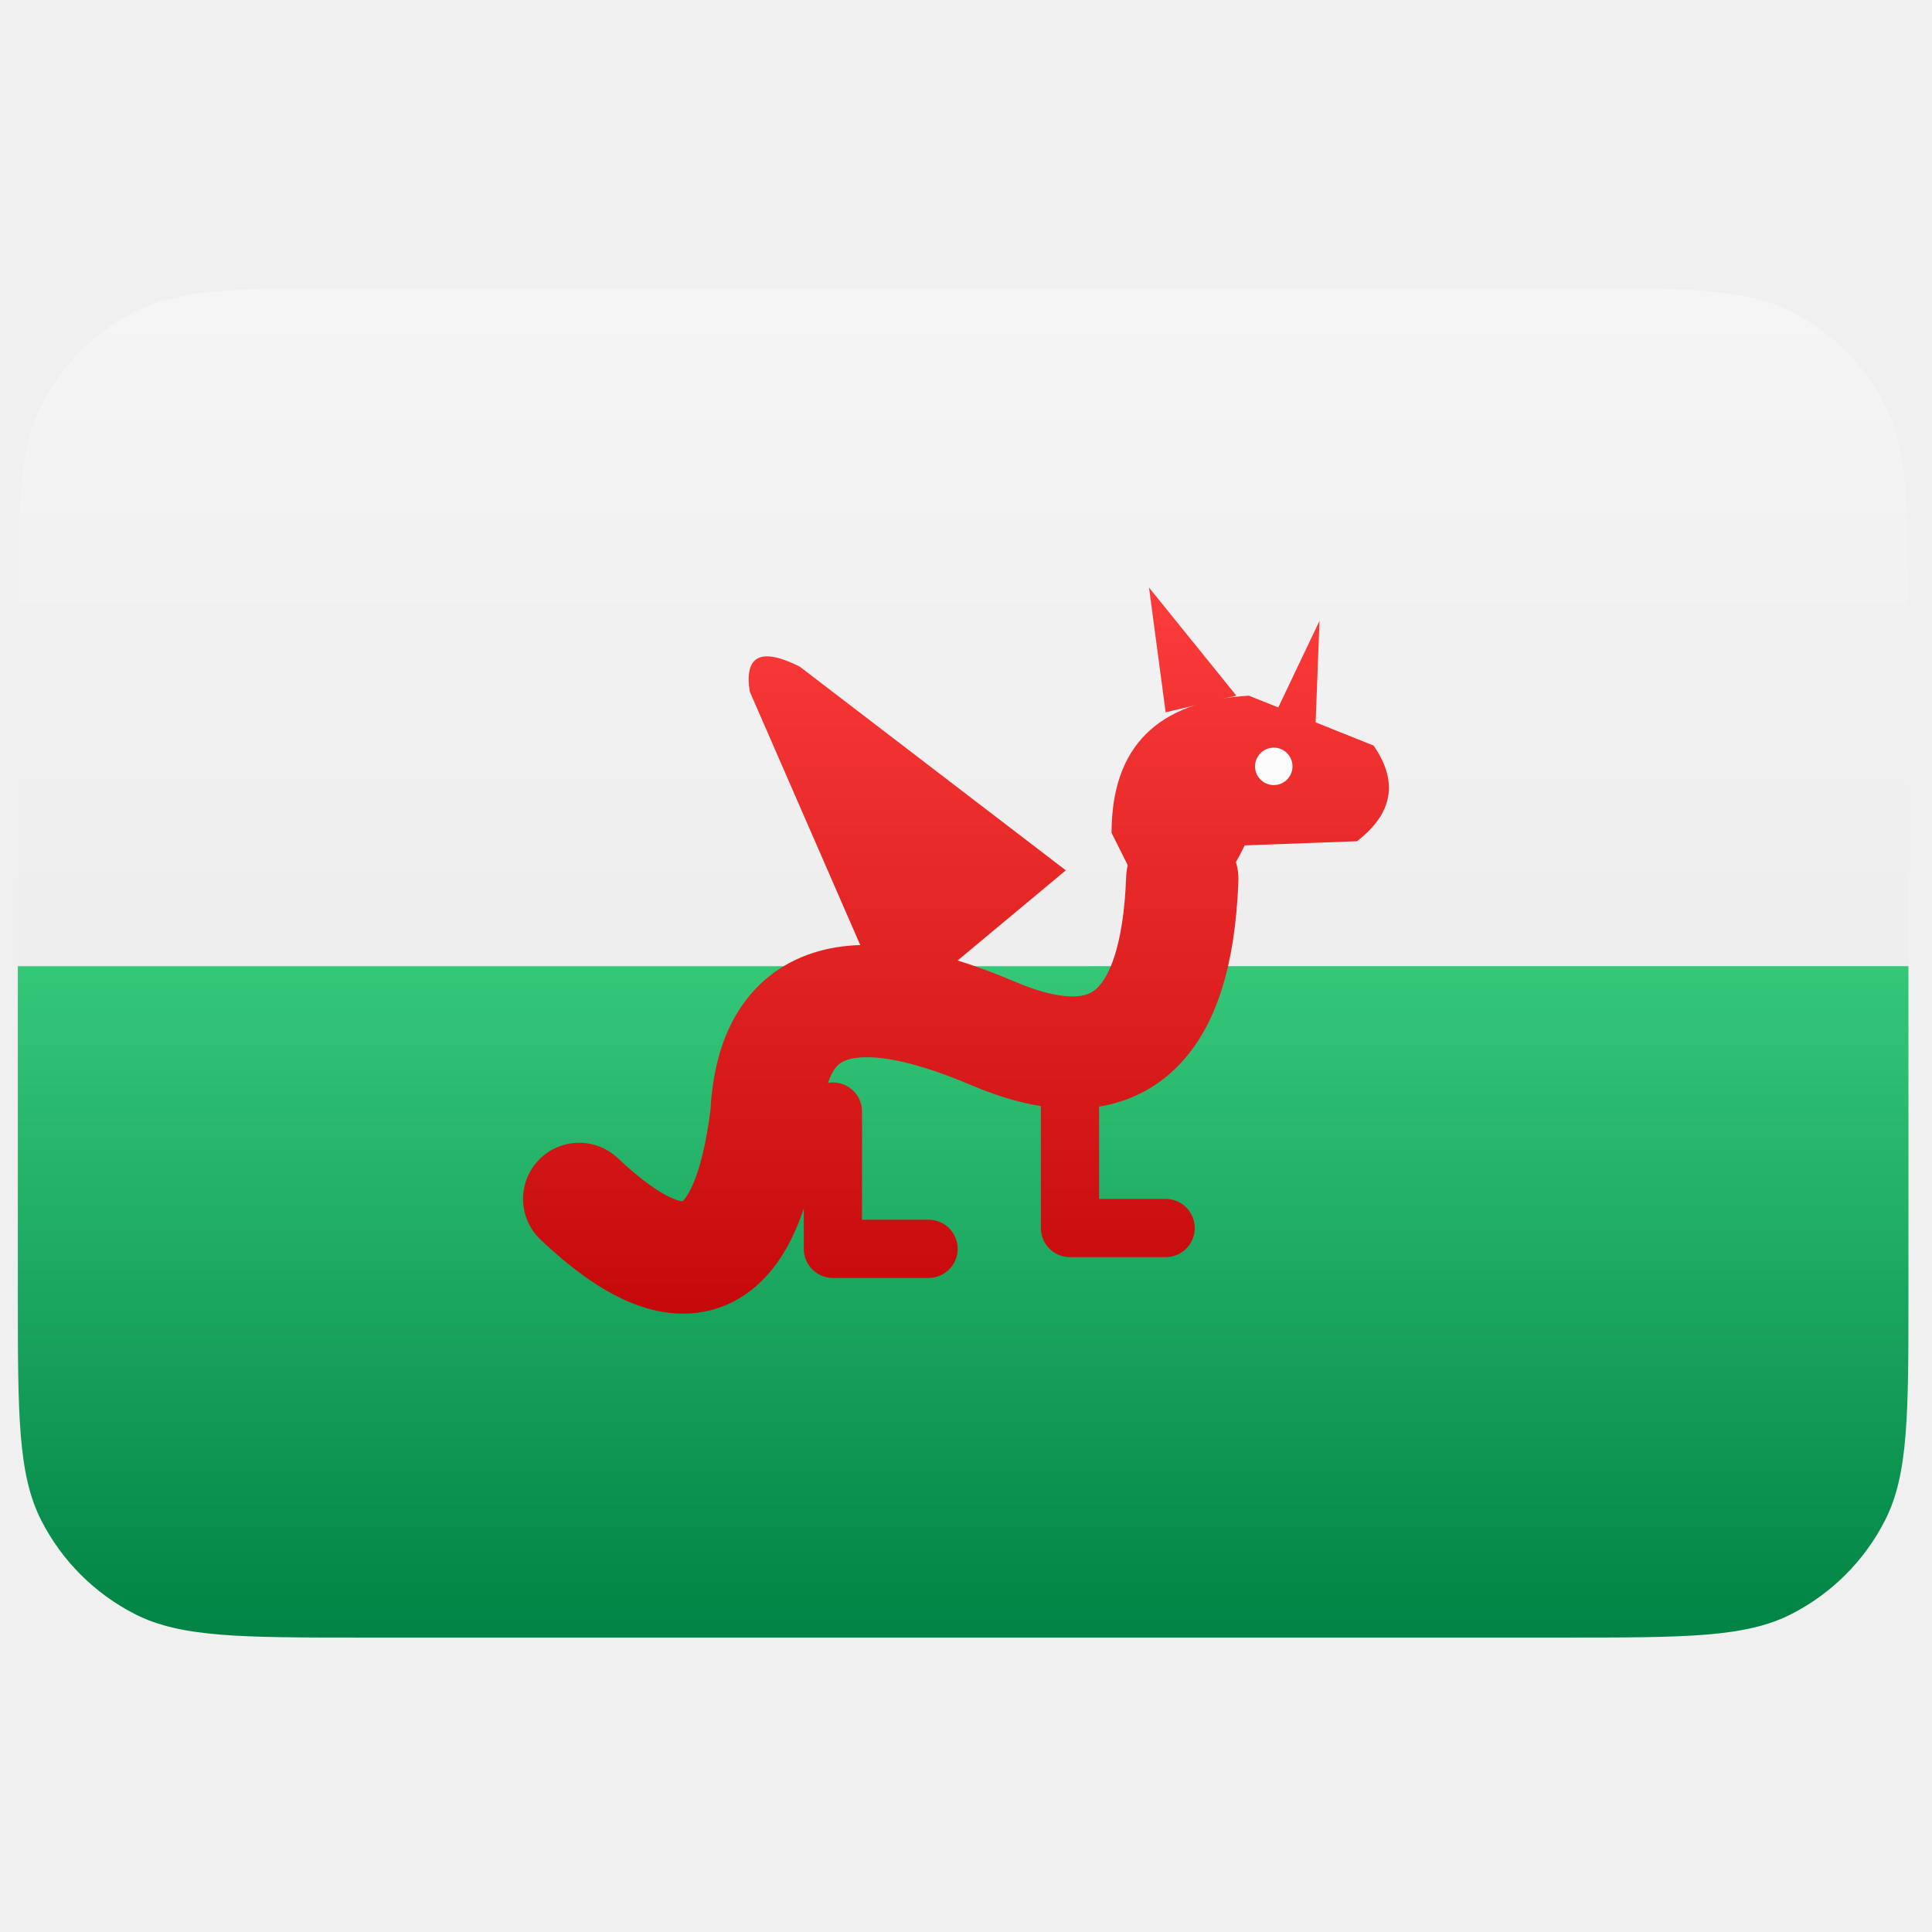
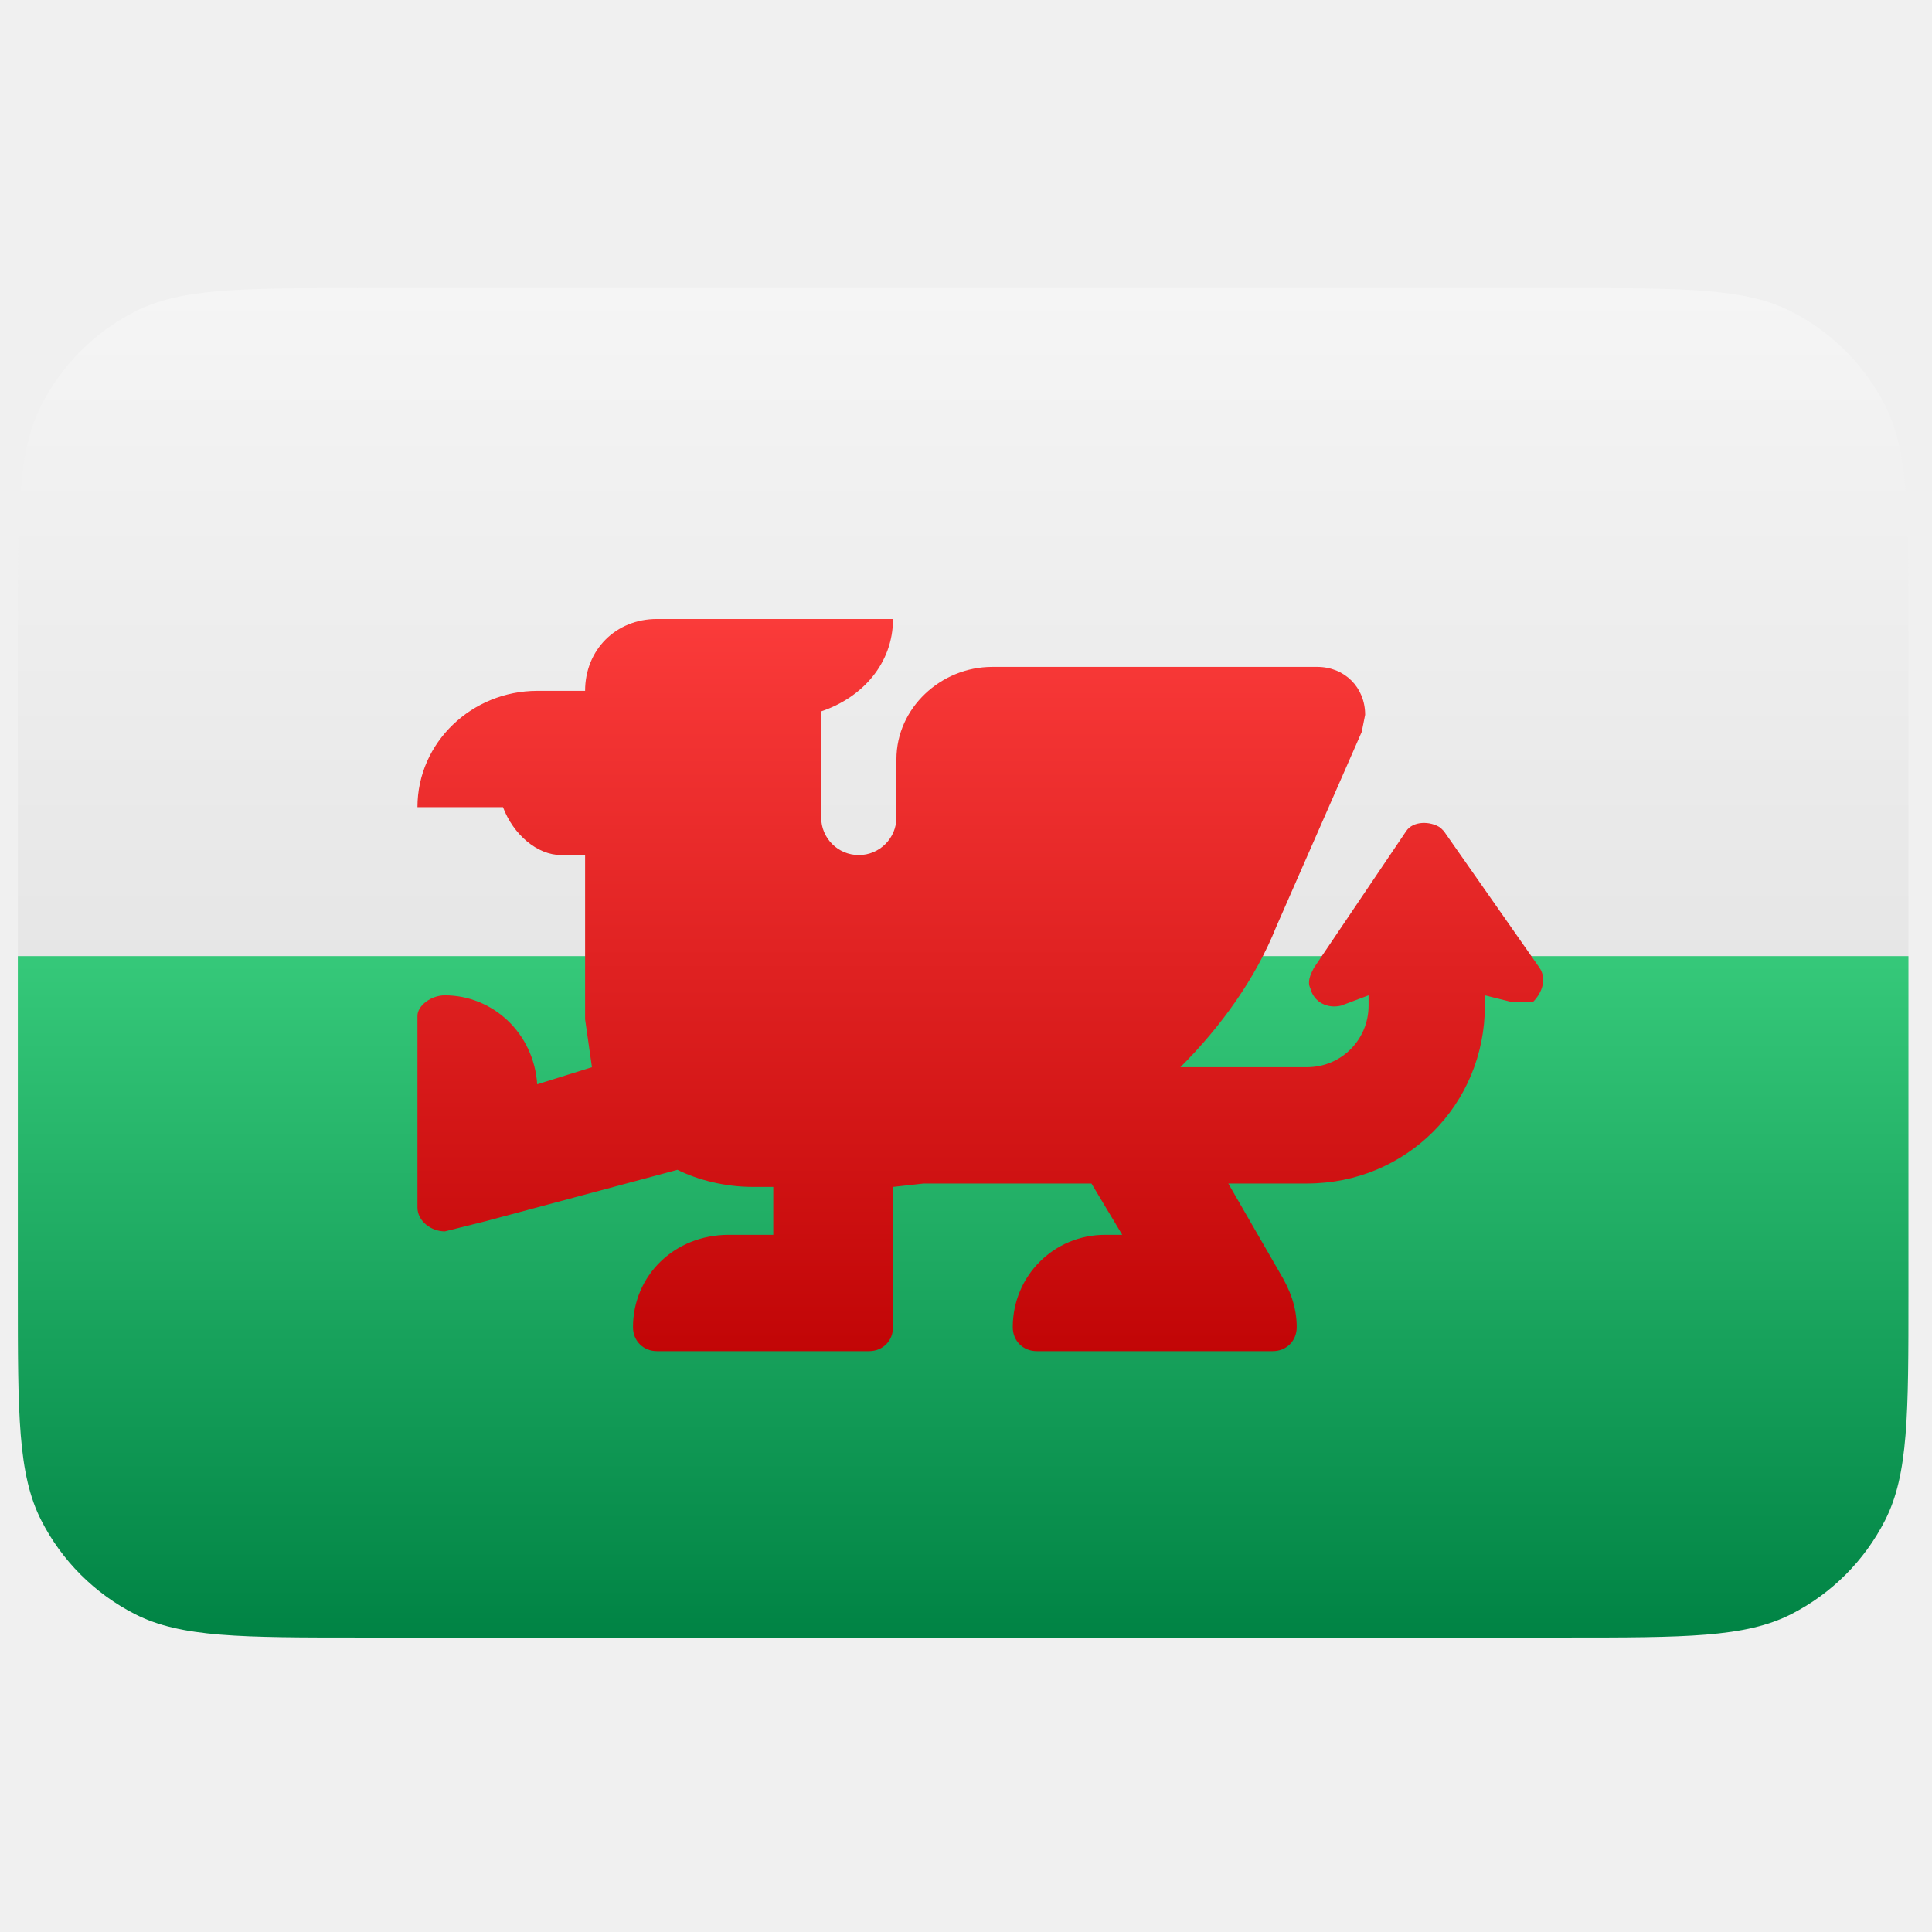
<svg xmlns="http://www.w3.org/2000/svg" viewBox="0 0 144 144" width="144" height="144">
  <defs>
    <mask id="gb-wls-board" maskUnits="userSpaceOnUse" maskContentUnits="userSpaceOnUse" x="0" y="0" width="144" height="144" mask-type="alpha">
      <path d="M 116.645 21.474 c 8.961 0 13.441 0 16.864 1.744 a 16 16 0 0 1 6.992 6.992 c 1.744 3.423 1.744 7.903 1.744 16.864 L 142.245 96.453 c 0 8.961 0 13.441 -1.744 16.864 a 16 16 0 0 1 -6.992 6.992 c -3.423 1.744 -7.903 1.744 -16.864 1.744 L 26.929 122.053 c -8.961 0 -13.441 0 -16.864 -1.744 a 16 16 0 0 1 -6.992 -6.992 c -1.744 -3.423 -1.744 -7.903 -1.744 -16.864 L 1.329 47.075 c 0 -8.961 0 -13.441 1.744 -16.864 a 16 16 0 0 1 6.992 -6.992 c 3.423 -1.744 7.903 -1.744 16.864 -1.744 Z" fill="#FFFFFF" />
    </mask>
-     <linearGradient id="gb-wls-white" x1="72" y1="21.474" x2="72" y2="122.053" gradientUnits="userSpaceOnUse">
+     <linearGradient id="gb-wls-white" x1="72" y1="21.474" x2="72" y2="71.764" gradientUnits="userSpaceOnUse">
      <stop stop-color="#F5F5F5" />
      <stop offset="1" stop-color="#E6E6E6" />
    </linearGradient>
    <linearGradient id="gb-wls-green" x1="72" y1="71.764" x2="72" y2="122.053" gradientUnits="userSpaceOnUse">
      <stop stop-color="#35C879" />
      <stop offset="1" stop-color="#008344" />
    </linearGradient>
-     <linearGradient id="gb-wls-red" x1="72" y1="36.31" x2="72" y2="104.787" gradientUnits="userSpaceOnUse">
+     <linearGradient id="gb-wls-red" x1="72" y1="42" x2="72" y2="102" gradientUnits="userSpaceOnUse">
      <stop stop-color="#FF3F3E" />
      <stop offset="1" stop-color="#C00405" />
    </linearGradient>
-     <linearGradient id="gb-wls-black" x1="72" y1="21.474" x2="72" y2="122.053" gradientUnits="userSpaceOnUse">
-       <stop stop-color="#3D3838" />
-       <stop offset="1" stop-color="#181616" />
-     </linearGradient>
-     <linearGradient id="gb-wls-simple-red" x1="72" y1="41" x2="72" y2="103" gradientUnits="userSpaceOnUse">
-       <stop stop-color="#FF3F3E" />
-       <stop offset="1" stop-color="#C00405" />
-     </linearGradient>
-     <linearGradient id="gb-wls-simple-white" x1="72" y1="41" x2="72" y2="103" gradientUnits="userSpaceOnUse">
-       <stop stop-color="#FFFFFF" />
-       <stop offset="1" stop-color="#F4F4F4" />
-     </linearGradient>
  </defs>
  <g mask="url(#gb-wls-board)">
-     <path d="M1.329 21.474h140.916v100.578h-140.916Z" fill="url(#gb-wls-white)" stroke="url(#gb-wls-white)" stroke-width=".5" stroke-linejoin="round" />
-     <path d="M 1.329,71.764 l 140.916,0 l 0,50.289 L 1.329,122.053 z" fill="url(#gb-wls-green)" stroke="url(#gb-wls-green)" stroke-width=".5" stroke-linejoin="round" />
-     <path d="M 1.329,21.474 l 140.916,0 l 0,50.289 L 1.329,71.764 z" fill="url(#gb-wls-white)" stroke="url(#gb-wls-white)" stroke-width=".5" stroke-linejoin="round" />
-     <path d="M 66.42,75.72 L 55.88,51.54 Q 55.26,47.51 59.6,49.68 L 79.44,64.87 Z" fill="url(#gb-wls-simple-red)" />
-     <path d="M 43.17,89.36 Q 54.95,100.52 57.12,83.16 Q 57.74,70.14 73.86,76.96 Q 87.5,82.85 88.12,65.49" fill="none" stroke="url(#gb-wls-simple-red)" stroke-width="8.37" stroke-linecap="round" stroke-linejoin="round" />
-     <path d="M 82.85,62.08 Q 82.85,52.47 93.08,51.85 L 102.38,55.57 Q 105.17,59.6 101.14,62.7 L 92.77,63.01 Q 89.98,68.9 85.64,67.66 Z" fill="url(#gb-wls-simple-red)" />
-     <path d="M 86.88,53.09 L 85.64,43.79 L 92.15,51.85 Z M 95.25,52.78 L 98.35,46.27 L 98.04,54.33 Z" fill="url(#gb-wls-simple-red)" />
-     <path d="M 62.08,82.85 l 0,10.23 l 7.13,0" fill="none" stroke="url(#gb-wls-simple-red)" stroke-width="4.34" stroke-linecap="round" stroke-linejoin="round" />
-     <path d="M 79.75,81.3 l 0,10.23 l 7.13,0" fill="none" stroke="url(#gb-wls-simple-red)" stroke-width="4.34" stroke-linecap="round" stroke-linejoin="round" />
-     <path d="M 93.545,57.12 a 1.395,1.395 0 1,0 2.79,0 a 1.395,1.395 0 1,0 -2.79,0 Z" fill="url(#gb-wls-simple-white)" />
+     <path d="M 1.329 21.474 h 140.916 v 100.578 h -140.916 Z" fill="url(#gb-wls-white)" stroke="url(#gb-wls-white)" stroke_width="0.5" stroke-linejoin="round" />
+     <path d="M 1.329 71.764 h 140.916 v 50.289 h -140.916 Z" fill="url(#gb-wls-green)" stroke="url(#gb-wls-green)" stroke_width="0.5" stroke-linejoin="round" />
+     <path d="M 48.965,46.136 c -3.06,0 -5.355,2.295 -5.355,5.355 l -3.57,0 c -4.845,0 -8.925,3.825 -8.925,8.67 l 6.375,0 c 0.765,2.04 2.55,3.57 4.335,3.57 l 1.785,0 l 0,12.24 l 0.51,3.57 l -4.08,1.275 c -0.255,-3.825 -3.315,-6.63 -6.885,-6.63 c -1.02,0 -2.04,0.765 -2.04,1.53 l 0,14.28 c 0,1.02 1.02,1.785 2.04,1.785 l 3.06,-0.765 l 14.28,-3.825 c 1.53,0.765 3.57,1.275 5.61,1.275 l 1.53,0 l 0,3.57 l -3.315,0 c -4.08,0 -7.14,3.06 -7.14,6.885 c 0,1.02 0.765,1.785 1.785,1.785 l 15.81,0 c 1.02,0 1.785,-0.765 1.785,-1.785 l 0,-10.455 l 2.295,-0.255 l 12.495,0 l 2.295,3.825 l -1.275,0 c -3.825,0 -6.885,3.06 -6.885,6.885 c 0,1.02 0.765,1.785 1.785,1.785 l 17.595,0 c 1.02,0 1.785,-0.765 1.785,-1.785 c 0,-1.53 -0.51,-2.805 -1.275,-4.08 l -3.825,-6.63 l 5.865,0 c 7.395,0 13.26,-5.865 13.26,-13.26 l 0,-0.765 l 2.04,0.51 l 1.53,0 c 0.765,-0.765 1.02,-1.785 0.51,-2.55 l -7.14,-10.2 l -0.255,-0.255 c -0.765,-0.51 -2.04,-0.51 -2.55,0.255 l -6.885,10.2 c -0.255,0.51 -0.51,1.02 -0.255,1.53 c 0.255,1.02 1.275,1.53 2.295,1.275 l 2.04,-0.765 l 0,0.765 c 0,2.55 -2.04,4.59 -4.59,4.59 l -9.435,0 c 3.06,-3.06 5.61,-6.63 7.14,-10.455 l 6.375,-14.535 l 0.255,-1.275 c 0,-2.04 -1.53,-3.57 -3.57,-3.57 l -24.225,0 c -3.825,0 -7.14,3.06 -7.14,6.885 l 0,4.335 a 2.805,2.805 0 0,1 -5.61,0 l 0,-7.905 c 3.06,-1.02 5.355,-3.57 5.355,-6.885 l -10.455,0 z" fill="url(#gb-wls-red)" />
  </g>
</svg>
